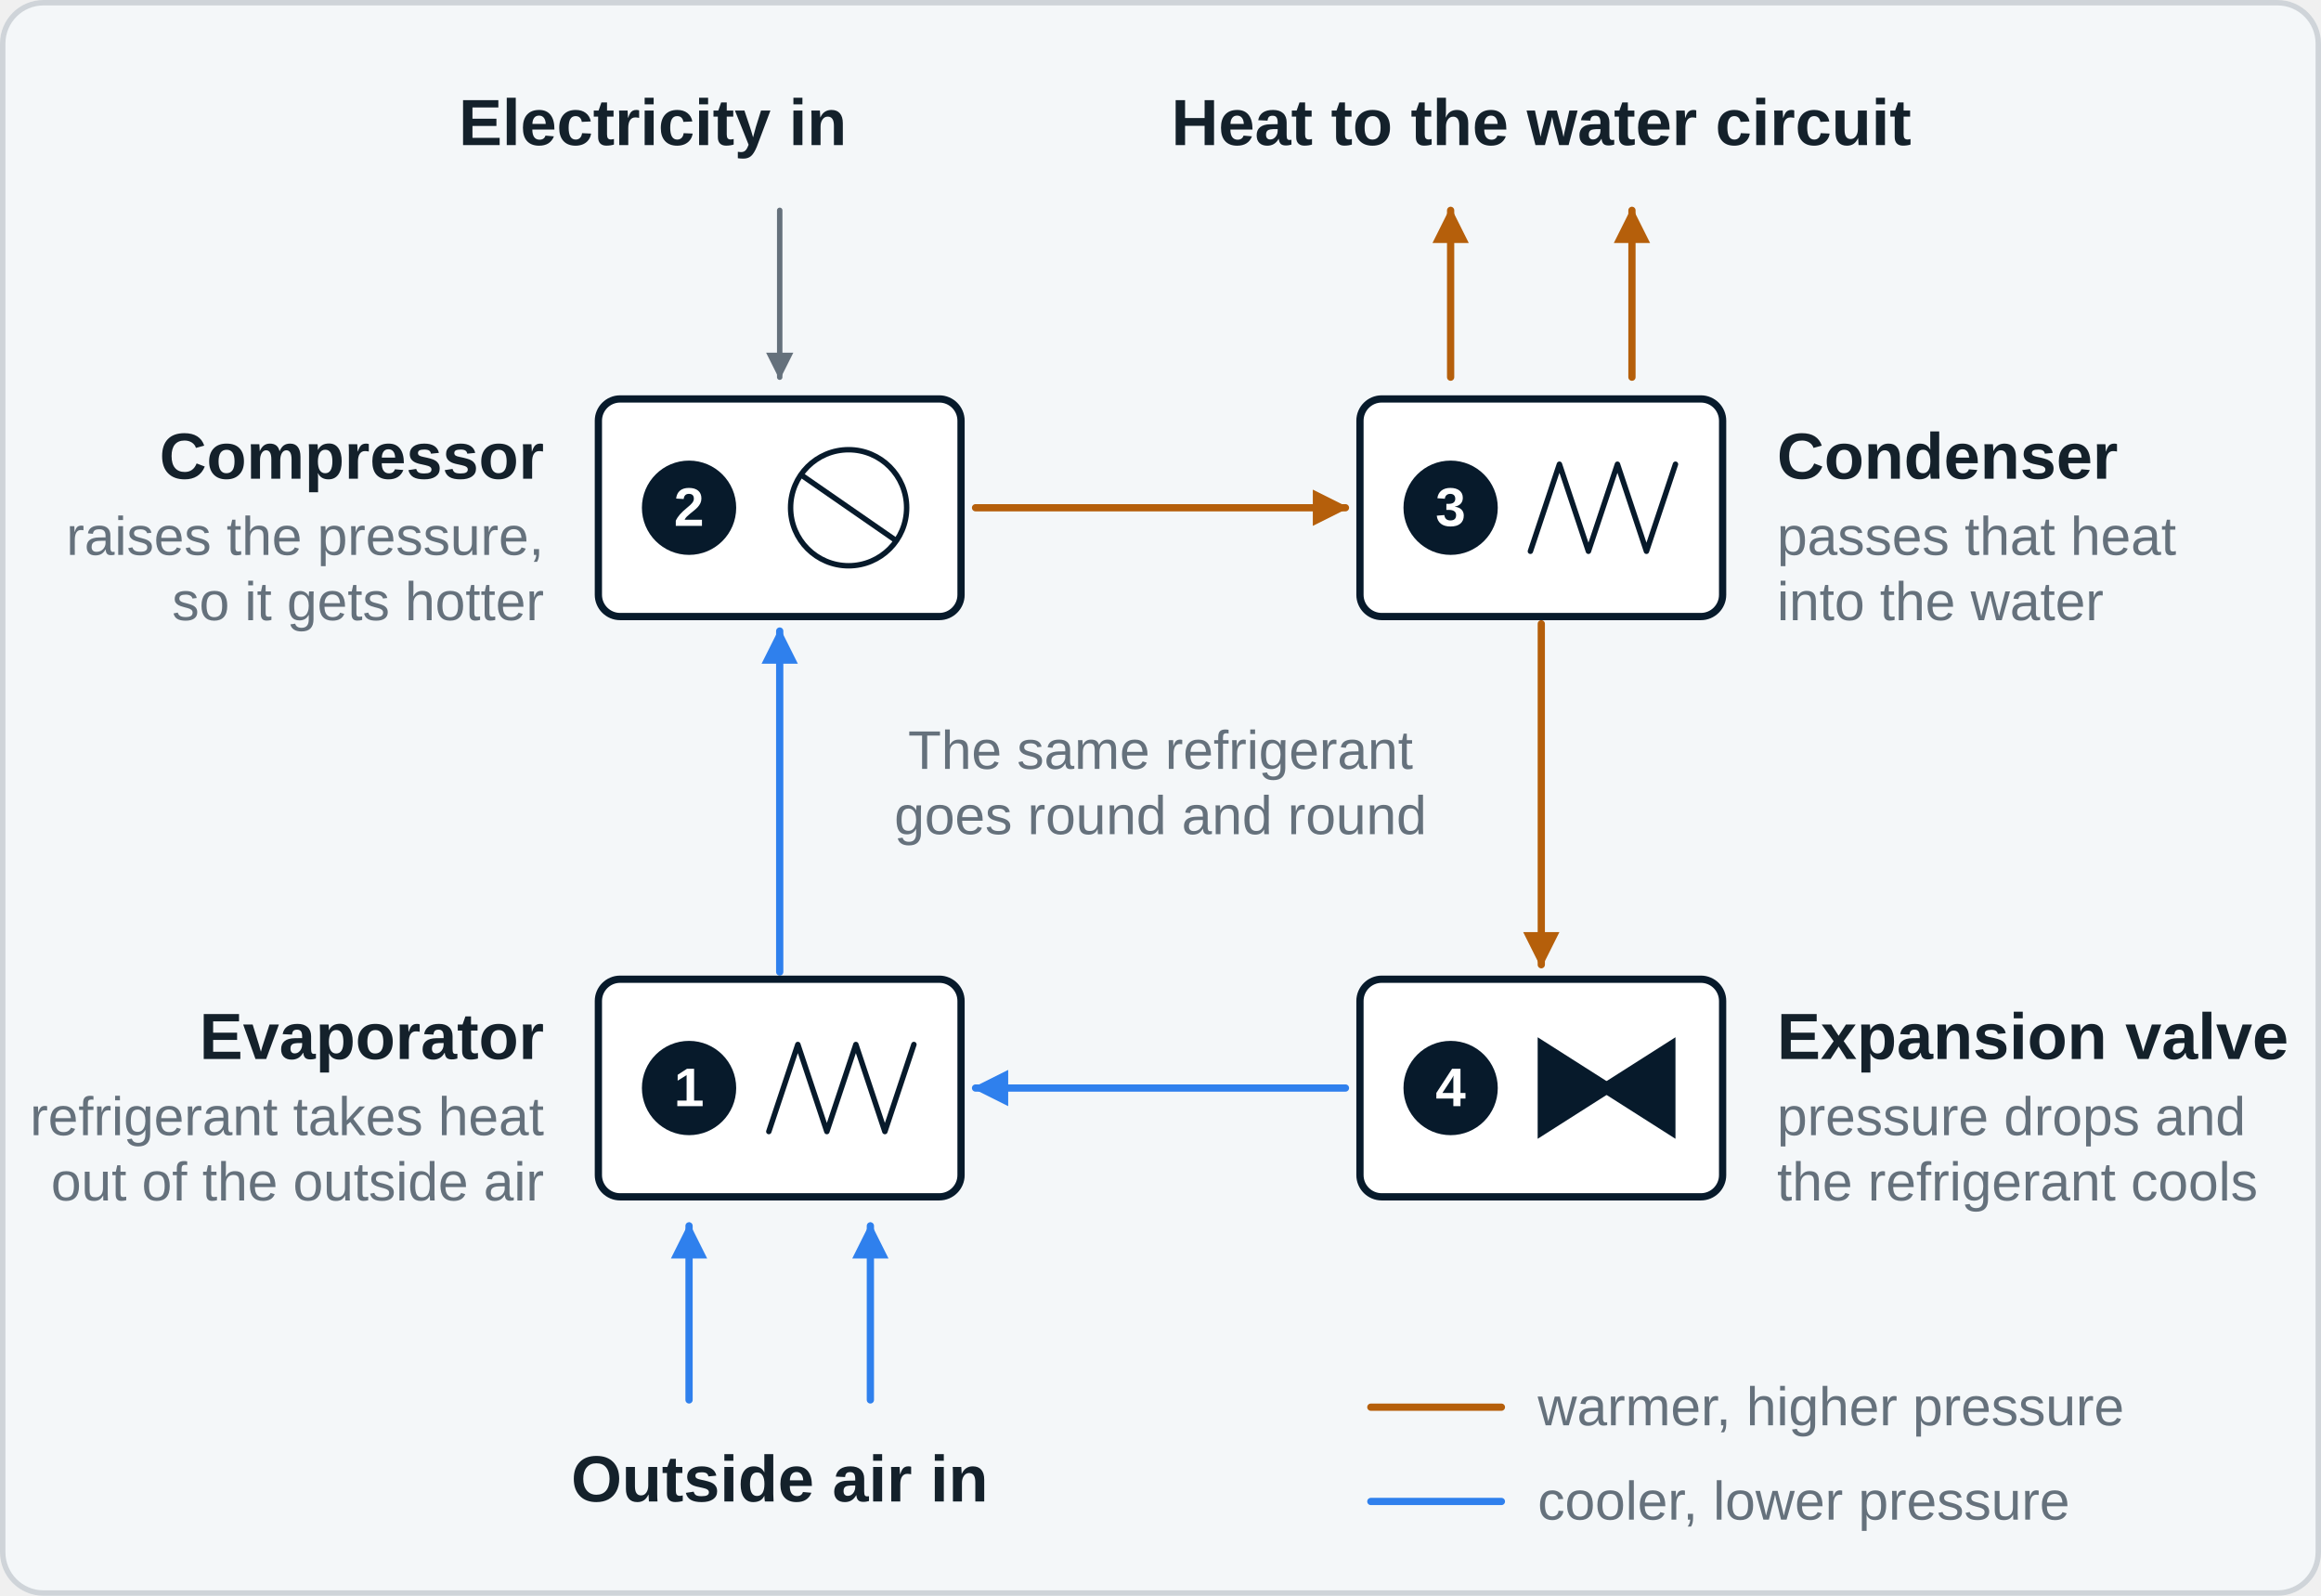
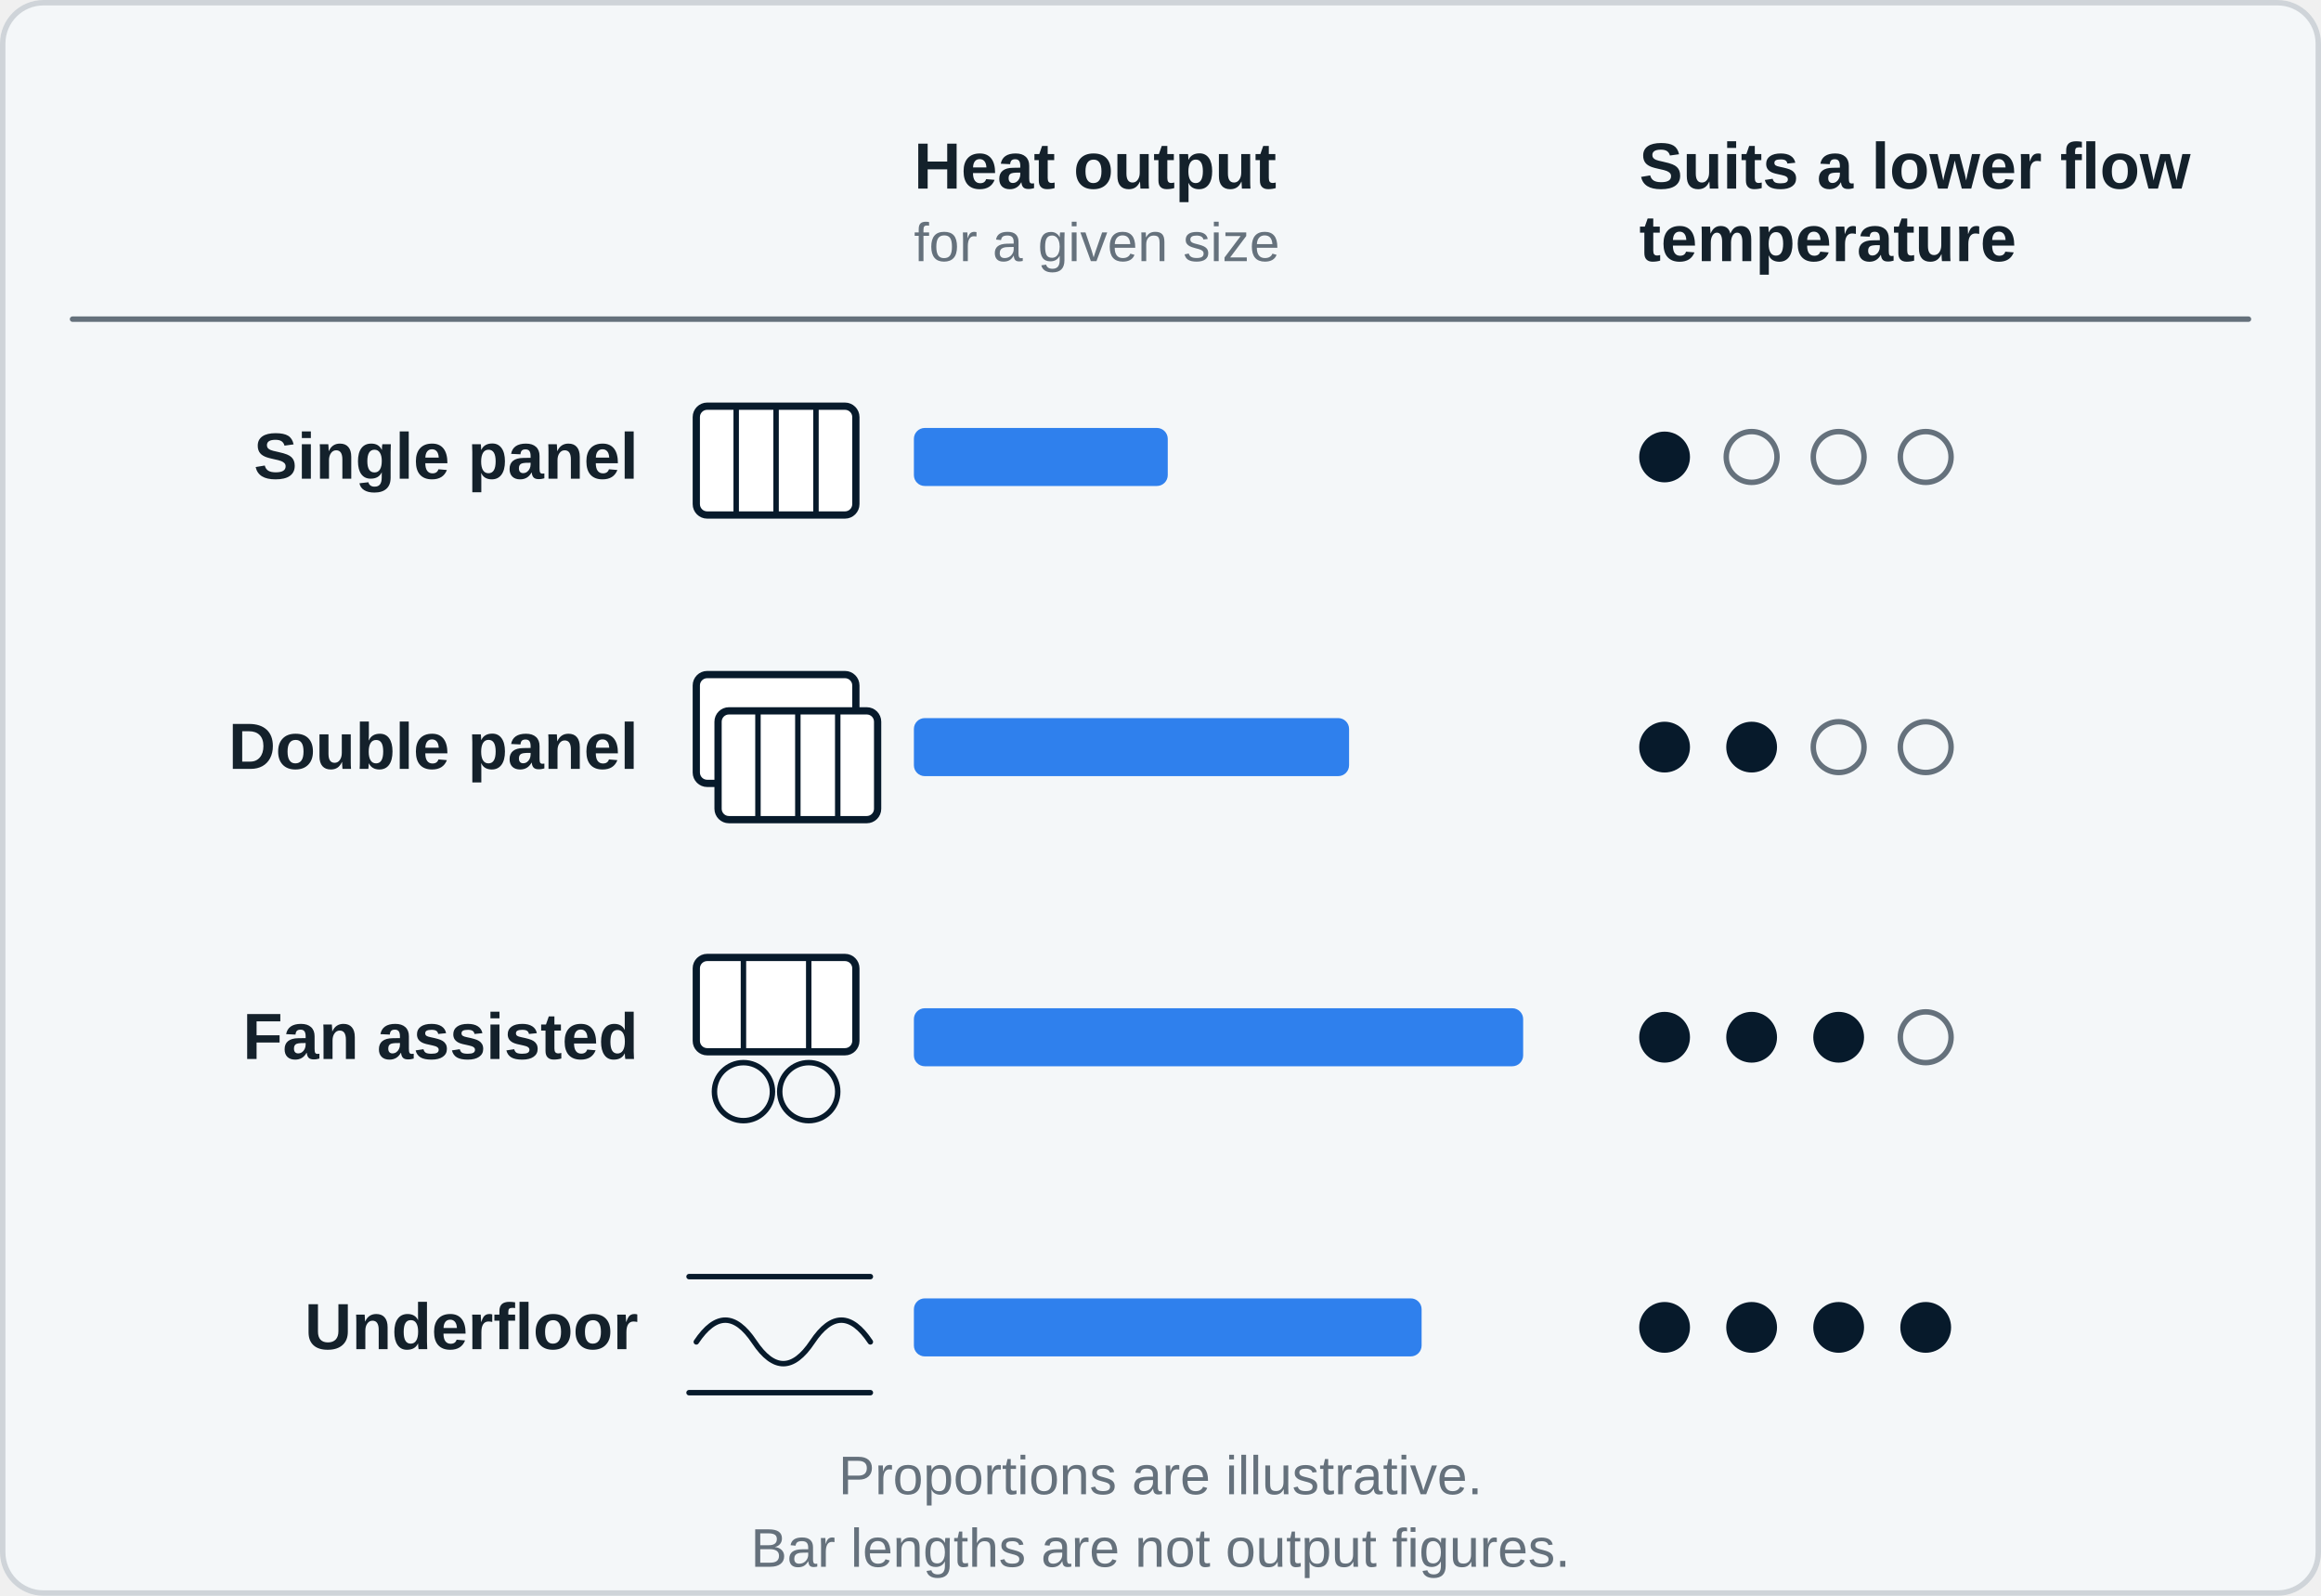
- <svg xmlns="http://www.w3.org/2000/svg" viewBox="0 0 640 440" role="img" aria-labelledby="hiw-title hiw-desc">
+ <svg xmlns="http://www.w3.org/2000/svg" viewBox="0 0 640 440" role="img" aria-labelledby="ec-title ec-desc">
  <style>
    /* ---------------------------------------------------------------------
       AIRWARM DIAGRAM STYLES
       The approved palette, and nothing else:
         navy #071A2B    white #FFFFFF        orange #F28C28
         blue #2F80ED    green #63C174        light neutral #F4F7F9
         mid grey #65717C                     dark text #14212B

       These class names are identical in every Airwarm diagram, so the whole
       set keeps one line weight and one set of type sizes.

       ONE DELIBERATE EXCEPTION, FOR LEGIBILITY.
       The brand orange #F28C28 reaches only 2.3:1 against this pale panel,
       which is below the 3:1 that WCAG asks for a line or a shape that
       carries meaning. So a thin orange LINE on the pale panel is drawn in
       the darker orange #B55F0B (4.6:1), and switches back to #F28C28 on the
       navy panel used by the dark browser theme, where the brand orange
       reaches 7.2:1. Solid orange shapes keep the brand orange and are given
       a navy outline instead, so their edge carries the contrast.
       The same note is in css/airwarm.css and assets/README.md.
       --------------------------------------------------------------------- */
    .d-surface { fill: #F4F7F9; }
    .d-frame   { fill: none; stroke: #071A2B; stroke-width: 1.5; opacity: 0.16; }
    .d-box     { fill: #FFFFFF; stroke: #071A2B; stroke-width: 2; }
    .d-box--quiet { fill: none; stroke: #65717C; stroke-width: 1.5; }
    .d-line    { fill: none; stroke: #071A2B; stroke-width: 2;
                 stroke-linecap: round; stroke-linejoin: round; }
    .d-line--thin { stroke-width: 1.5; }
    .d-line--dash { stroke-dasharray: 6 6; }
    .d-hot     { stroke: #B55F0B; }   /* warmth, and the higher of two temperatures */
    .d-cool    { stroke: #2F80ED; }   /* the cool side, and the lower of two temperatures */
    .d-quiet   { stroke: #65717C; }
    .d-fill-navy  { fill: #071A2B; }
    .d-fill-hot   { fill: #B55F0B; }
    .d-fill-cool  { fill: #2F80ED; }
    .d-fill-quiet { fill: #65717C; }
    .d-fill-white { fill: #FFFFFF; }

    /* TEXT. .d-label is a name, .d-sub an explanatory line, .d-num a number
       inside a step marker, .d-cap a small caption or key entry. */
    .d-label { font-family: Montserrat, 'Segoe UI', Arial, sans-serif;
               font-size: 18px; font-weight: 600; fill: #14212B; }
    .d-sub   { font-family: Montserrat, 'Segoe UI', Arial, sans-serif;
               font-size: 15px; font-weight: 500; fill: #65717C; }
    .d-num   { font-family: Montserrat, 'Segoe UI', Arial, sans-serif;
               font-size: 15px; font-weight: 700; fill: #FFFFFF; }
    .d-cap   { font-family: Montserrat, 'Segoe UI', Arial, sans-serif;
               font-size: 15px; font-weight: 500; fill: #65717C; }

    /* NARROW SCREENS. Below about 520px the explanatory lines are hidden and
       the remaining labels are set larger, so the drawing still reads on a
       phone. Nothing is lost: the page copy carries the detail, and the
       description near the top of this file carries it for screen readers. */
    .d-narrow-only { display: none; }
    @media (max-width: 520px) {
      .d-label { font-size: 24px; }
      .d-num   { font-size: 18px; }
      .d-cap   { font-size: 20px; }
      .d-sub, .d-wide-only { display: none; }
      .d-narrow-only { display: inline; }
    }

    /* DARK BROWSER THEME. The panel turns navy and the ink turns white, so
       the diagram never depends on sitting on a white page. Grey text is
       replaced with the light neutral, because mid grey on navy is only
       3.5:1 and that is not enough for small text. */
    @media (prefers-color-scheme: dark) {
      .d-surface { fill: #071A2B; }
      .d-frame   { stroke: #FFFFFF; opacity: 0.28; }
      .d-box     { fill: #071A2B; stroke: #FFFFFF; }
      .d-line    { stroke: #FFFFFF; }
      .d-hot     { stroke: #F28C28; }
      .d-fill-hot { fill: #F28C28; }
      .d-label   { fill: #FFFFFF; }
      .d-sub, .d-cap { fill: #F4F7F9; }
      .d-fill-navy  { fill: #FFFFFF; }
      .d-fill-white { fill: #071A2B; }
      .d-num        { fill: #071A2B; }
    }
+ 
+     /* Extra styles for this diagram only. */
+     .d-bar  { fill: #2F80ED; }
+     .d-pip  { fill: #071A2B; }
+     .d-pip-empty { fill: none; stroke: #65717C; stroke-width: 1.5; }
+     @media (prefers-color-scheme: dark) { .d-pip { fill: #FFFFFF; } }
  </style>
  <defs>
    <marker id="arrow-ink" viewBox="0 0 10 10" refX="9" refY="5" markerWidth="5" markerHeight="5" orient="auto-start-reverse">
      <path class="d-fill-navy" d="M0 0 L10 5 L0 10 Z" />
    </marker>
    <marker id="arrow-hot" viewBox="0 0 10 10" refX="9" refY="5" markerWidth="5" markerHeight="5" orient="auto-start-reverse">
      <path class="d-fill-hot" d="M0 0 L10 5 L0 10 Z" />
    </marker>
    <marker id="arrow-cool" viewBox="0 0 10 10" refX="9" refY="5" markerWidth="5" markerHeight="5" orient="auto-start-reverse">
      <path class="d-fill-cool" d="M0 0 L10 5 L0 10 Z" />
    </marker>
    <marker id="arrow-quiet" viewBox="0 0 10 10" refX="9" refY="5" markerWidth="5" markerHeight="5" orient="auto-start-reverse">
      <path class="d-fill-quiet" d="M0 0 L10 5 L0 10 Z" />
    </marker>
  </defs>
  <rect class="d-surface" x="0" y="0" width="640" height="440" rx="12" />
  <rect class="d-frame" x="0.75" y="0.75" width="638.5" height="438.5" rx="11.25" />
-   <path class="d-line d-cool" d="M215 268 V174" marker-end="url(#arrow-cool)" />
-   <path class="d-line d-hot" d="M269 140 H371" marker-end="url(#arrow-hot)" />
-   <path class="d-line d-hot" d="M425 172 V266" marker-end="url(#arrow-hot)" />
-   <path class="d-line d-cool" d="M371 300 H269" marker-end="url(#arrow-cool)" />
-   <rect class="d-box" x="165" y="270" width="100" height="60" rx="6" />
-   <circle class="d-fill-navy" cx="190" cy="300" r="13" />
-   <text class="d-num" x="190" y="305" text-anchor="middle">1</text>
-   <path class="d-line d-line--thin" d="M212 312 L220 288 L228 312 L236 288 L244 312 L252 288" />
-   <text class="d-label" x="150" y="292" text-anchor="end">Evaporator</text>
-   <text class="d-sub" x="150" y="313" text-anchor="end">refrigerant takes heat</text>
-   <text class="d-sub" x="150" y="331" text-anchor="end">out of the outside air</text>
-   <rect class="d-box" x="165" y="110" width="100" height="60" rx="6" />
-   <circle class="d-fill-navy" cx="190" cy="140" r="13" />
-   <text class="d-num" x="190" y="145" text-anchor="middle">2</text>
-   <circle class="d-line d-line--thin" cx="234" cy="140" r="16" fill="none" />
-   <path class="d-line d-line--thin" d="M221 131 L247 149" />
-   <text class="d-label" x="150" y="132" text-anchor="end">Compressor</text>
-   <text class="d-sub" x="150" y="153" text-anchor="end">raises the pressure,</text>
-   <text class="d-sub" x="150" y="171" text-anchor="end">so it gets hotter</text>
-   <rect class="d-box" x="375" y="110" width="100" height="60" rx="6" />
-   <circle class="d-fill-navy" cx="400" cy="140" r="13" />
-   <text class="d-num" x="400" y="145" text-anchor="middle">3</text>
-   <path class="d-line d-line--thin" d="M422 152 L430 128 L438 152 L446 128 L454 152 L462 128" />
-   <text class="d-label" x="490" y="132">Condenser</text>
-   <text class="d-sub" x="490" y="153">passes that heat</text>
-   <text class="d-sub" x="490" y="171">into the water</text>
-   <rect class="d-box" x="375" y="270" width="100" height="60" rx="6" />
-   <circle class="d-fill-navy" cx="400" cy="300" r="13" />
-   <text class="d-num" x="400" y="305" text-anchor="middle">4</text>
-   <path class="d-fill-navy" d="M424 286 L424 314 L446 300 Z" />
-   <path class="d-fill-navy" d="M462 286 L462 314 L440 300 Z" />
-   <text class="d-label d-wide-only" x="490" y="292">Expansion valve</text>
-   <text class="d-label d-narrow-only" x="490" y="288">Expansion</text>
-   <text class="d-label d-narrow-only" x="490" y="316">valve</text>
-   <text class="d-sub" x="490" y="313">pressure drops and</text>
-   <text class="d-sub" x="490" y="331">the refrigerant cools</text>
-   <text class="d-sub" x="320" y="212" text-anchor="middle">The same refrigerant</text>
-   <text class="d-sub" x="320" y="230" text-anchor="middle">goes round and round</text>
-   <path class="d-line d-cool" d="M190 386 V338" marker-end="url(#arrow-cool)" />
-   <path class="d-line d-cool" d="M240 386 V338" marker-end="url(#arrow-cool)" />
-   <text class="d-label" x="215" y="414" text-anchor="middle">Outside air in</text>
-   <path class="d-line d-hot" d="M400 104 V58" marker-end="url(#arrow-hot)" />
-   <path class="d-line d-hot" d="M450 104 V58" marker-end="url(#arrow-hot)" />
-   <text class="d-label" x="425" y="40" text-anchor="middle">Heat to the water circuit</text>
-   <path class="d-line d-line--thin d-quiet" d="M215 58 V104" marker-end="url(#arrow-quiet)" />
-   <text class="d-label" x="180" y="40" text-anchor="middle">Electricity in</text>
-   <g class="d-wide-only">
-     <path class="d-line d-hot" d="M378 388 H414" />
-     <text class="d-cap" x="424" y="393">warmer, higher pressure</text>
-     <path class="d-line d-cool" d="M378 414 H414" />
-     <text class="d-cap" x="424" y="419">cooler, lower pressure</text>
-   </g>
+   <text class="d-label" x="252" y="52">Heat output</text>
+   <text class="d-sub" x="252" y="72">for a given size</text>
+   <text class="d-label d-wide-only" x="452" y="52">Suits a lower flow</text>
+   <text class="d-label d-wide-only" x="452" y="72">temperature</text>
+   <text class="d-label d-narrow-only" x="452" y="46">Lower flow</text>
+   <text class="d-label d-narrow-only" x="452" y="74">temperature</text>
+   <path class="d-line d-line--thin d-quiet" d="M20 88 H620" />
+   <text class="d-label" x="176" y="132" text-anchor="end">Single panel</text>
+   <rect class="d-box" x="192" y="112" width="44" height="30" rx="3" />
+   <path class="d-line d-line--thin" d="M203 112 V142" />
+   <path class="d-line d-line--thin" d="M214 112 V142" />
+   <path class="d-line d-line--thin" d="M225 112 V142" />
+   <rect class="d-bar" x="252" y="118" width="70" height="16" rx="3" />
+   <circle class="d-pip" cx="459" cy="126" r="7" />
+   <circle class="d-pip-empty" cx="483" cy="126" r="7" />
+   <circle class="d-pip-empty" cx="507" cy="126" r="7" />
+   <circle class="d-pip-empty" cx="531" cy="126" r="7" />
+   <text class="d-label" x="176" y="212" text-anchor="end">Double panel</text>
+   <rect class="d-box" x="192" y="186" width="44" height="30" rx="3" />
+   <rect class="d-box" x="198" y="196" width="44" height="30" rx="3" />
+   <path class="d-line d-line--thin" d="M209 196 V226" />
+   <path class="d-line d-line--thin" d="M220 196 V226" />
+   <path class="d-line d-line--thin" d="M231 196 V226" />
+   <rect class="d-bar" x="252" y="198" width="120" height="16" rx="3" />
+   <circle class="d-pip" cx="459" cy="206" r="7" />
+   <circle class="d-pip" cx="483" cy="206" r="7" />
+   <circle class="d-pip-empty" cx="507" cy="206" r="7" />
+   <circle class="d-pip-empty" cx="531" cy="206" r="7" />
+   <text class="d-label" x="176" y="292" text-anchor="end">Fan assisted</text>
+   <rect class="d-box" x="192" y="264" width="44" height="26" rx="3" />
+   <path class="d-line d-line--thin" d="M205 264 V290" />
+   <path class="d-line d-line--thin" d="M223 264 V290" />
+   <circle class="d-line d-line--thin" cx="205" cy="301" r="8" fill="none" />
+   <circle class="d-line d-line--thin" cx="223" cy="301" r="8" fill="none" />
+   <rect class="d-bar" x="252" y="278" width="168" height="16" rx="3" />
+   <circle class="d-pip" cx="459" cy="286" r="7" />
+   <circle class="d-pip" cx="483" cy="286" r="7" />
+   <circle class="d-pip" cx="507" cy="286" r="7" />
+   <circle class="d-pip-empty" cx="531" cy="286" r="7" />
+   <text class="d-label" x="176" y="372" text-anchor="end">Underfloor</text>
+   <path class="d-line d-line--thin" d="M190 352 H240" />
+   <path class="d-line d-line--thin" d="M192 370 q8 -12 16 0 q8 12 16 0 q8 -12 16 0" />
+   <path class="d-line d-line--thin" d="M190 384 H240" />
+   <rect class="d-bar" x="252" y="358" width="140" height="16" rx="3" />
+   <circle class="d-pip" cx="459" cy="366" r="7" />
+   <circle class="d-pip" cx="483" cy="366" r="7" />
+   <circle class="d-pip" cx="507" cy="366" r="7" />
+   <circle class="d-pip" cx="531" cy="366" r="7" />
+   <text class="d-cap" x="320" y="412" text-anchor="middle">Proportions are illustrative.</text>
+   <text class="d-cap" x="320" y="432" text-anchor="middle">Bar lengths are not output figures.</text>
</svg>
